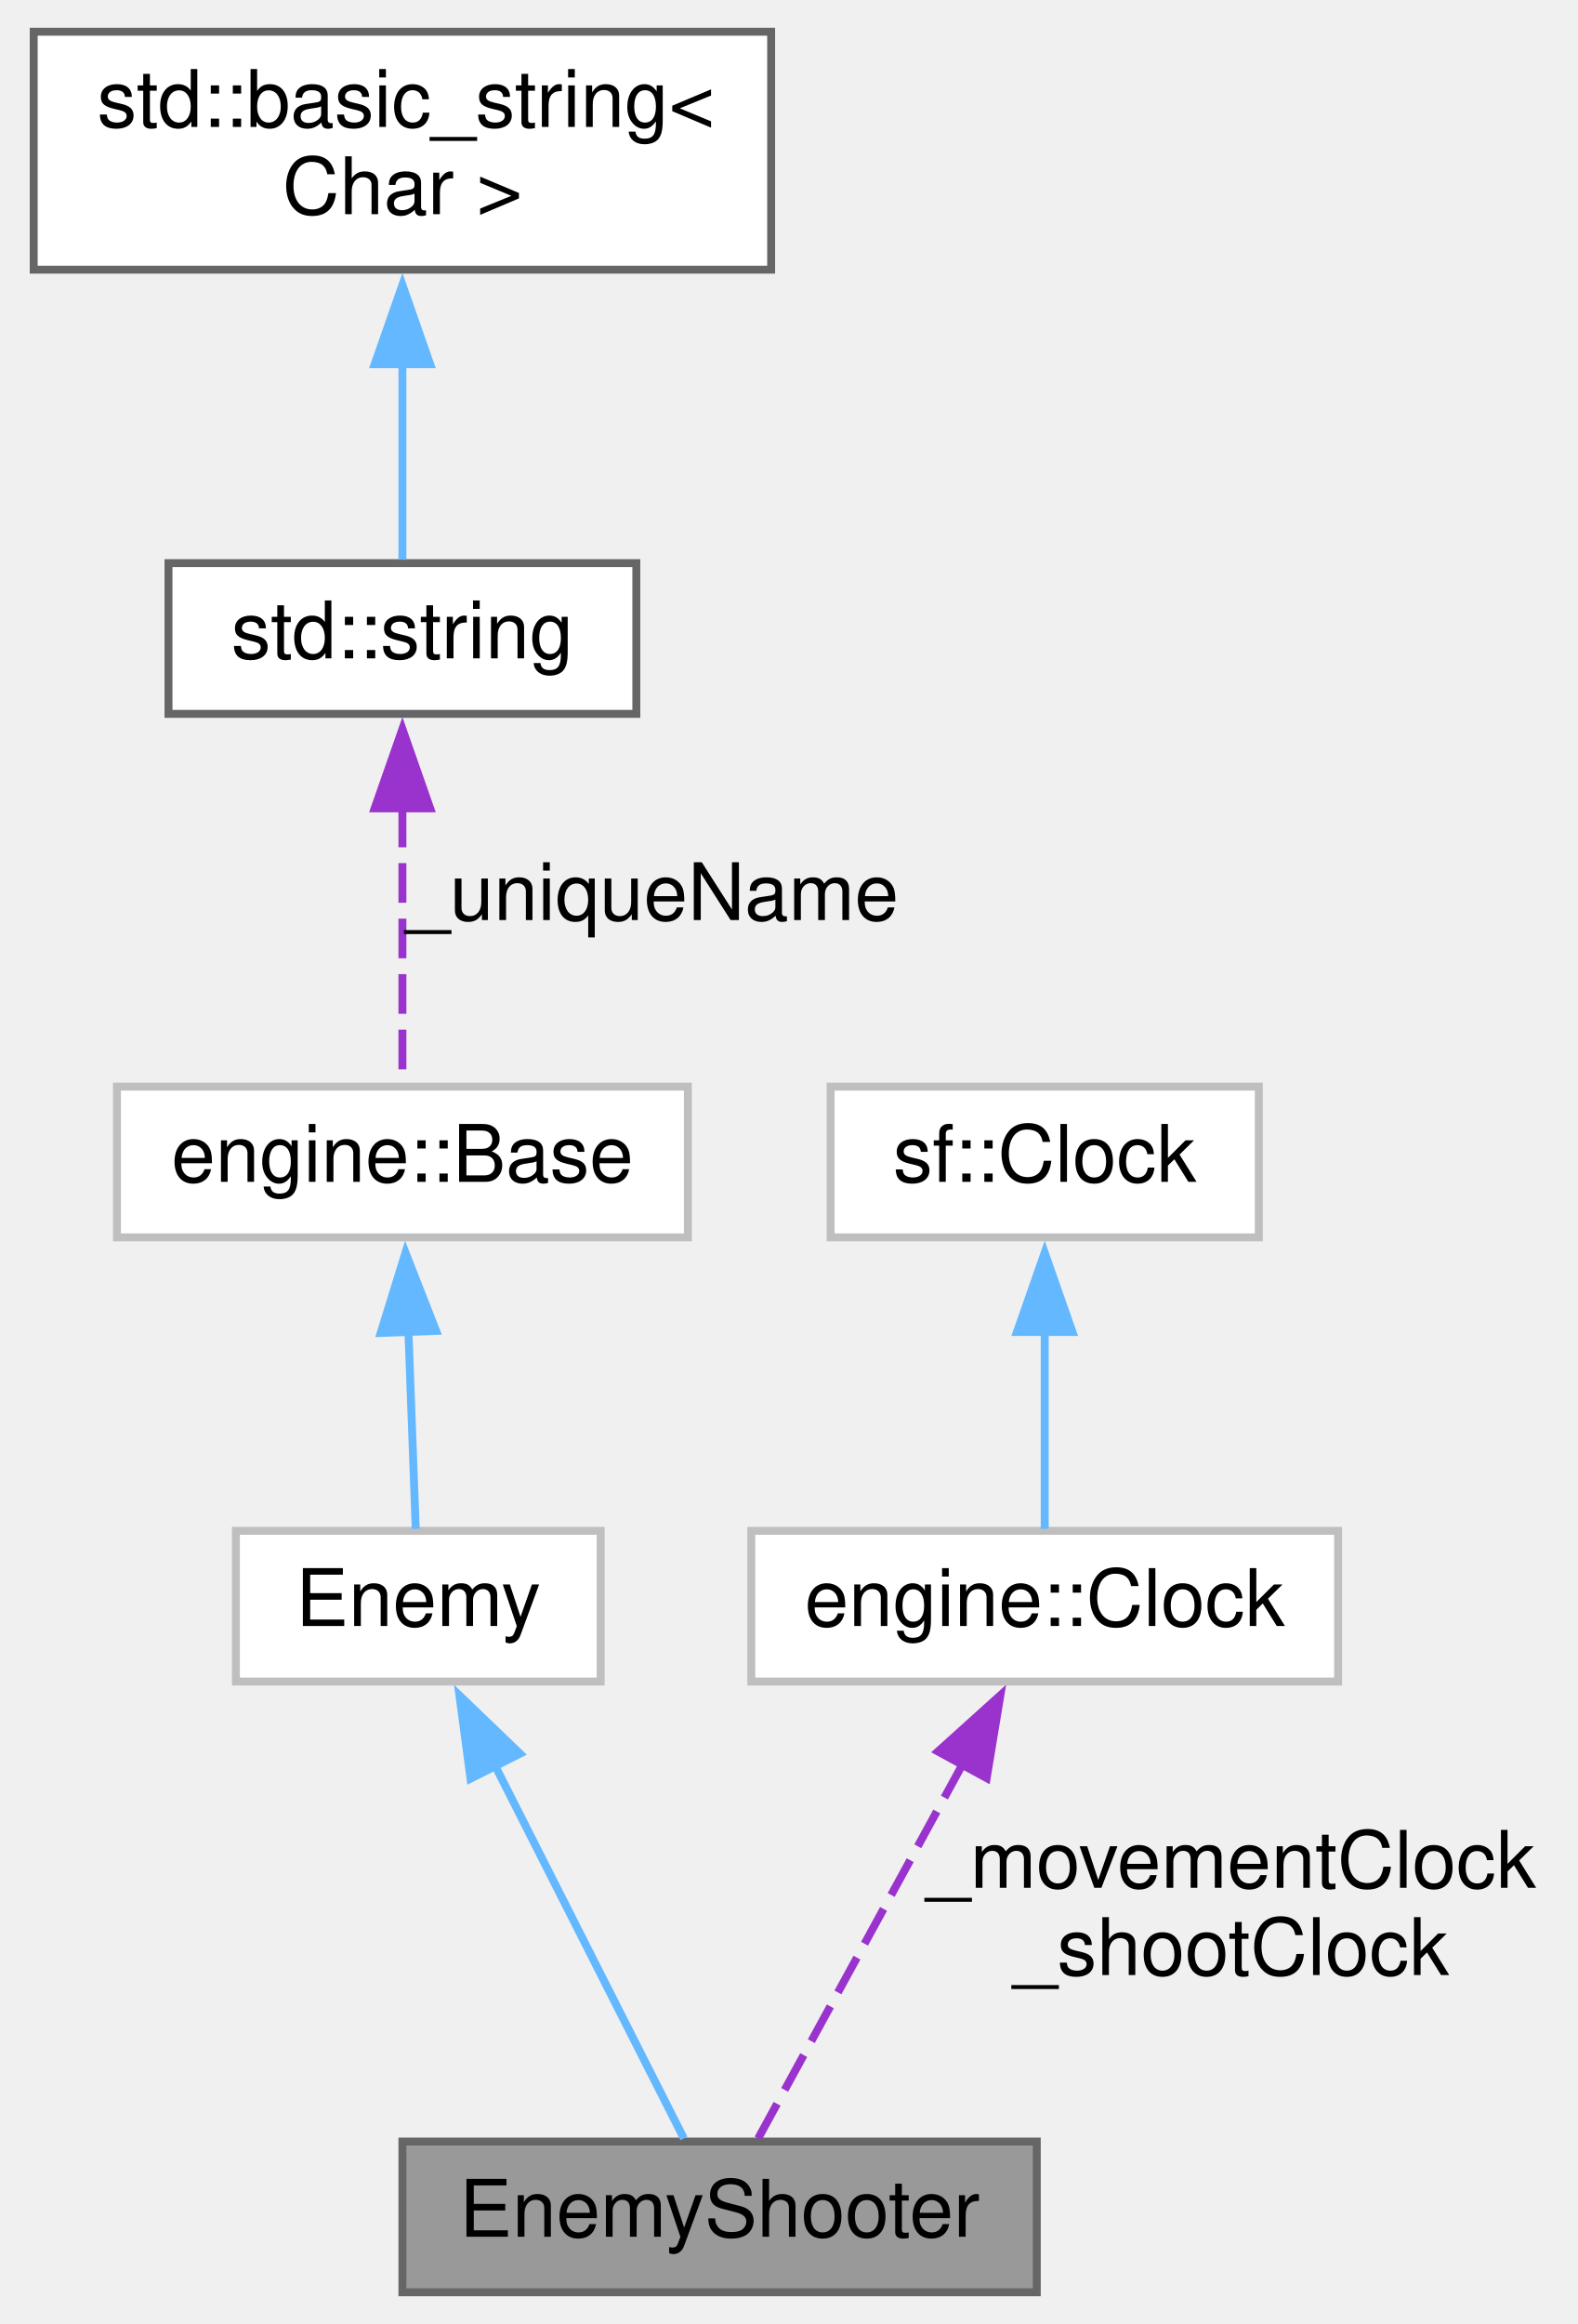
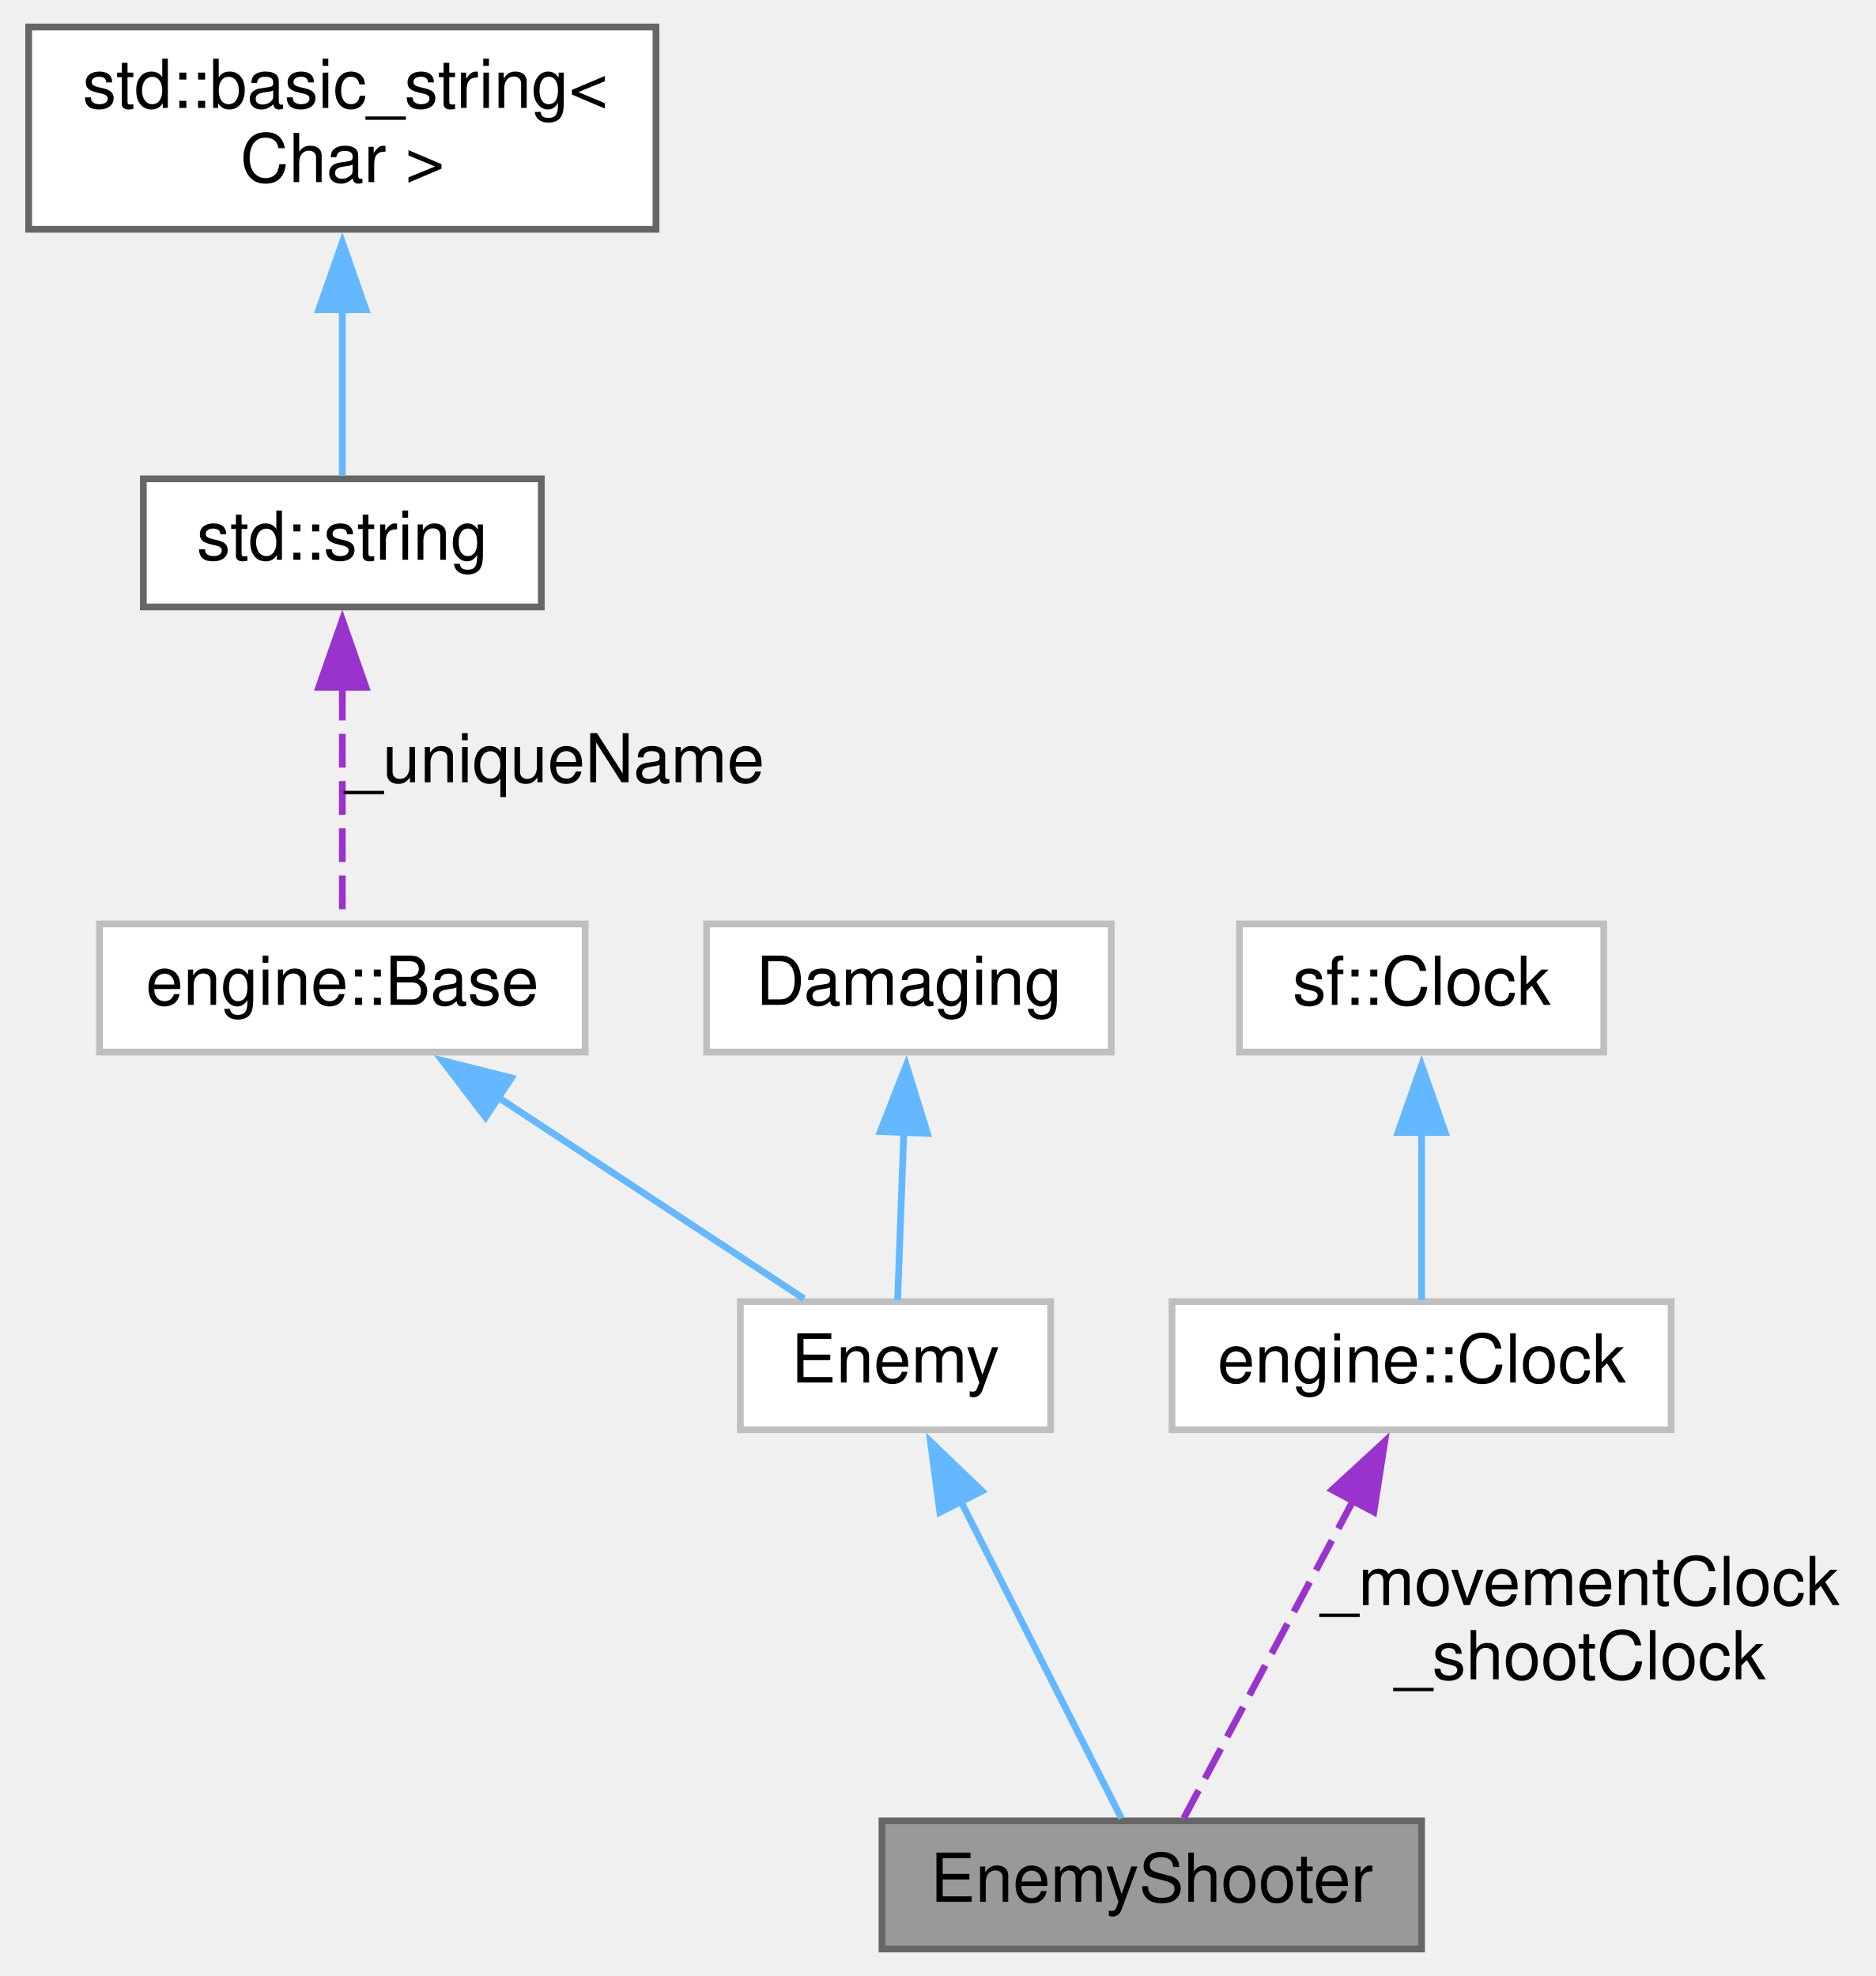
- <svg xmlns="http://www.w3.org/2000/svg" xmlns:xlink="http://www.w3.org/1999/xlink" width="199pt" height="293pt" viewBox="0.00 0.00 198.50 293.00">
+ <svg xmlns="http://www.w3.org/2000/svg" xmlns:xlink="http://www.w3.org/1999/xlink" width="278pt" height="293pt" viewBox="0.00 0.00 277.50 293.00">
  <g id="graph0" class="graph" transform="scale(1 1) rotate(0) translate(4 289)">
    <g id="node1" class="node">
      <g id="a_node1">
        <a xlink:title=" ">
-           <polygon fill="#999999" stroke="#666666" points="126.5,-19 46.5,-19 46.5,0 126.5,0 126.5,-19" />
-           <text text-anchor="middle" x="86.5" y="-7" font-family="Helvetica,sans-Serif" font-size="10.00">EnemyShooter</text>
+           <polygon fill="#999999" stroke="#666666" points="206.5,-19 126.5,-19 126.5,0 206.5,0 206.5,-19" />
+           <text text-anchor="middle" x="166.5" y="-7" font-family="Helvetica,sans-Serif" font-size="10.00">EnemyShooter</text>
        </a>
      </g>
    </g>
    <g id="node2" class="node">
      <g id="a_node2">
        <a xlink:href="class_enemy.html" target="_top" xlink:title=" ">
-           <polygon fill="white" stroke="#bfbfbf" points="71.5,-96 25.5,-96 25.5,-77 71.5,-77 71.5,-96" />
-           <text text-anchor="middle" x="48.5" y="-84" font-family="Helvetica,sans-Serif" font-size="10.00">Enemy</text>
+           <polygon fill="white" stroke="#bfbfbf" points="151.5,-96 105.5,-96 105.5,-77 151.5,-77 151.5,-96" />
+           <text text-anchor="middle" x="128.5" y="-84" font-family="Helvetica,sans-Serif" font-size="10.00">Enemy</text>
        </a>
      </g>
    </g>
    <g id="edge1" class="edge">
-       <path fill="none" stroke="#63b8ff" d="M58,-66.76C65.66,-51.62 76.12,-31 82,-19.39" />
-       <polygon fill="#63b8ff" stroke="#63b8ff" points="55.09,-64.75 53.69,-75.25 61.33,-67.91 55.09,-64.75" />
+       <path fill="none" stroke="#63b8ff" d="M138,-66.76C145.66,-51.62 156.12,-31 162,-19.39" />
+       <polygon fill="#63b8ff" stroke="#63b8ff" points="135.09,-64.75 133.69,-75.25 141.33,-67.91 135.09,-64.75" />
    </g>
    <g id="node3" class="node">
      <g id="a_node3">
        <a xlink:href="classengine_1_1_base.html" target="_top" xlink:title=" ">
          <polygon fill="white" stroke="#bfbfbf" points="82.5,-152 10.5,-152 10.5,-133 82.5,-133 82.5,-152" />
          <text text-anchor="middle" x="46.5" y="-140" font-family="Helvetica,sans-Serif" font-size="10.00">engine::Base</text>
        </a>
      </g>
    </g>
    <g id="edge2" class="edge">
-       <path fill="none" stroke="#63b8ff" d="M47.26,-121.11C47.57,-112.52 47.93,-102.97 48.18,-96.25" />
-       <polygon fill="#63b8ff" stroke="#63b8ff" points="43.76,-120.95 46.89,-131.07 50.75,-121.21 43.76,-120.95" />
+       <path fill="none" stroke="#63b8ff" d="M69.45,-126.39C84.1,-116.74 102.59,-104.56 114.94,-96.43" />
+       <polygon fill="#63b8ff" stroke="#63b8ff" points="67.73,-123.33 61.3,-131.75 71.58,-129.17 67.73,-123.33" />
    </g>
    <g id="node4" class="node">
      <g id="a_node4">
        <a xlink:title=" ">
          <polygon fill="white" stroke="#666666" points="76,-218 17,-218 17,-199 76,-199 76,-218" />
          <text text-anchor="middle" x="46.5" y="-206" font-family="Helvetica,sans-Serif" font-size="10.00">std::string</text>
        </a>
      </g>
    </g>
    <g id="edge3" class="edge">
      <path fill="none" stroke="#9a32cd" stroke-dasharray="5,2" d="M46.5,-187.18C46.5,-175.44 46.5,-161.27 46.5,-152.32" />
      <polygon fill="#9a32cd" stroke="#9a32cd" points="43,-187.09 46.5,-197.09 50,-187.09 43,-187.09" />
      <text text-anchor="middle" x="78" y="-173" font-family="Helvetica,sans-Serif" font-size="10.00"> _uniqueName</text>
    </g>
    <g id="node5" class="node">
      <g id="a_node5">
        <a xlink:title=" ">
          <polygon fill="white" stroke="#666666" points="93,-285 0,-285 0,-255 93,-255 93,-285" />
          <text text-anchor="start" x="8" y="-273" font-family="Helvetica,sans-Serif" font-size="10.00">std::basic_string&lt;</text>
          <text text-anchor="middle" x="46.5" y="-262" font-family="Helvetica,sans-Serif" font-size="10.00"> Char &gt;</text>
        </a>
      </g>
    </g>
    <g id="edge4" class="edge">
      <path fill="none" stroke="#63b8ff" d="M46.5,-243.13C46.5,-234.29 46.5,-224.99 46.5,-218.42" />
      <polygon fill="#63b8ff" stroke="#63b8ff" points="43,-243.08 46.5,-253.08 50,-243.08 43,-243.08" />
    </g>
    <g id="node6" class="node">
      <g id="a_node6">
-         <a xlink:href="classengine_1_1_clock.html" target="_top" xlink:title=" ">
-           <polygon fill="white" stroke="#bfbfbf" points="164.5,-96 90.5,-96 90.5,-77 164.5,-77 164.5,-96" />
-           <text text-anchor="middle" x="127.5" y="-84" font-family="Helvetica,sans-Serif" font-size="10.00">engine::Clock</text>
+         <a xlink:href="class_damaging.html" target="_top" xlink:title=" ">
+           <polygon fill="white" stroke="#bfbfbf" points="160.5,-152 100.5,-152 100.5,-133 160.5,-133 160.5,-152" />
+           <text text-anchor="middle" x="130.5" y="-140" font-family="Helvetica,sans-Serif" font-size="10.00">Damaging</text>
        </a>
      </g>
    </g>
    <g id="edge5" class="edge">
-       <path fill="none" stroke="#9a32cd" stroke-dasharray="5,2" d="M117.25,-66.76C108.98,-51.62 97.7,-31 91.36,-19.39" />
-       <polygon fill="#9a32cd" stroke="#9a32cd" points="114.04,-68.18 121.91,-75.27 120.18,-64.82 114.04,-68.18" />
-       <text text-anchor="middle" x="151" y="-51" font-family="Helvetica,sans-Serif" font-size="10.00"> _movementClock</text>
-       <text text-anchor="middle" x="151" y="-40" font-family="Helvetica,sans-Serif" font-size="10.00">_shootClock</text>
+       <path fill="none" stroke="#63b8ff" d="M129.74,-121.11C129.43,-112.52 129.07,-102.97 128.82,-96.25" />
+       <polygon fill="#63b8ff" stroke="#63b8ff" points="126.25,-121.21 130.11,-131.07 133.24,-120.95 126.25,-121.21" />
    </g>
    <g id="node7" class="node">
      <g id="a_node7">
-         <a xlink:title=" ">
-           <polygon fill="white" stroke="#bfbfbf" points="154.5,-152 100.5,-152 100.5,-133 154.5,-133 154.5,-152" />
-           <text text-anchor="middle" x="127.5" y="-140" font-family="Helvetica,sans-Serif" font-size="10.00">sf::Clock</text>
+         <a xlink:href="classengine_1_1_clock.html" target="_top" xlink:title=" ">
+           <polygon fill="white" stroke="#bfbfbf" points="243.5,-96 169.5,-96 169.5,-77 243.5,-77 243.5,-96" />
+           <text text-anchor="middle" x="206.5" y="-84" font-family="Helvetica,sans-Serif" font-size="10.00">engine::Clock</text>
        </a>
      </g>
    </g>
    <g id="edge6" class="edge">
-       <path fill="none" stroke="#63b8ff" d="M127.5,-121.11C127.5,-112.52 127.5,-102.97 127.5,-96.25" />
-       <polygon fill="#63b8ff" stroke="#63b8ff" points="124,-121.07 127.5,-131.07 131,-121.07 124,-121.07" />
+       <path fill="none" stroke="#9a32cd" stroke-dasharray="5,2" d="M196.5,-66.76C188.43,-51.62 177.43,-31 171.24,-19.39" />
+       <polygon fill="#9a32cd" stroke="#9a32cd" points="193.25,-68.09 201.04,-75.27 199.42,-64.8 193.25,-68.09" />
+       <text text-anchor="middle" x="230" y="-51" font-family="Helvetica,sans-Serif" font-size="10.00"> _movementClock</text>
+       <text text-anchor="middle" x="230" y="-40" font-family="Helvetica,sans-Serif" font-size="10.00">_shootClock</text>
+     </g>
+     <g id="node8" class="node">
+       <g id="a_node8">
+         <a xlink:title=" ">
+           <polygon fill="white" stroke="#bfbfbf" points="233.5,-152 179.5,-152 179.5,-133 233.5,-133 233.5,-152" />
+           <text text-anchor="middle" x="206.5" y="-140" font-family="Helvetica,sans-Serif" font-size="10.00">sf::Clock</text>
+         </a>
+       </g>
+     </g>
+     <g id="edge7" class="edge">
+       <path fill="none" stroke="#63b8ff" d="M206.5,-121.11C206.5,-112.52 206.5,-102.97 206.5,-96.25" />
+       <polygon fill="#63b8ff" stroke="#63b8ff" points="203,-121.07 206.5,-131.07 210,-121.07 203,-121.07" />
    </g>
  </g>
</svg>
